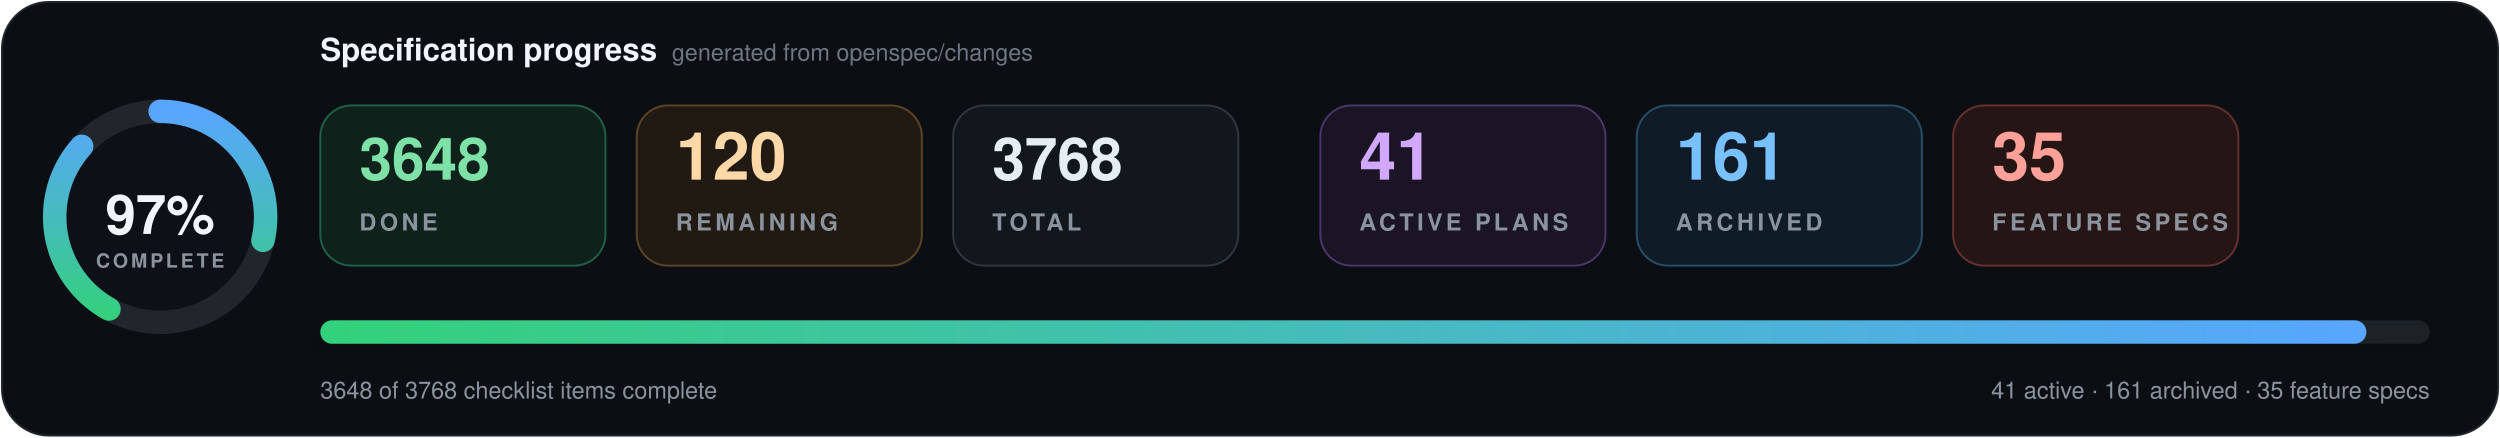
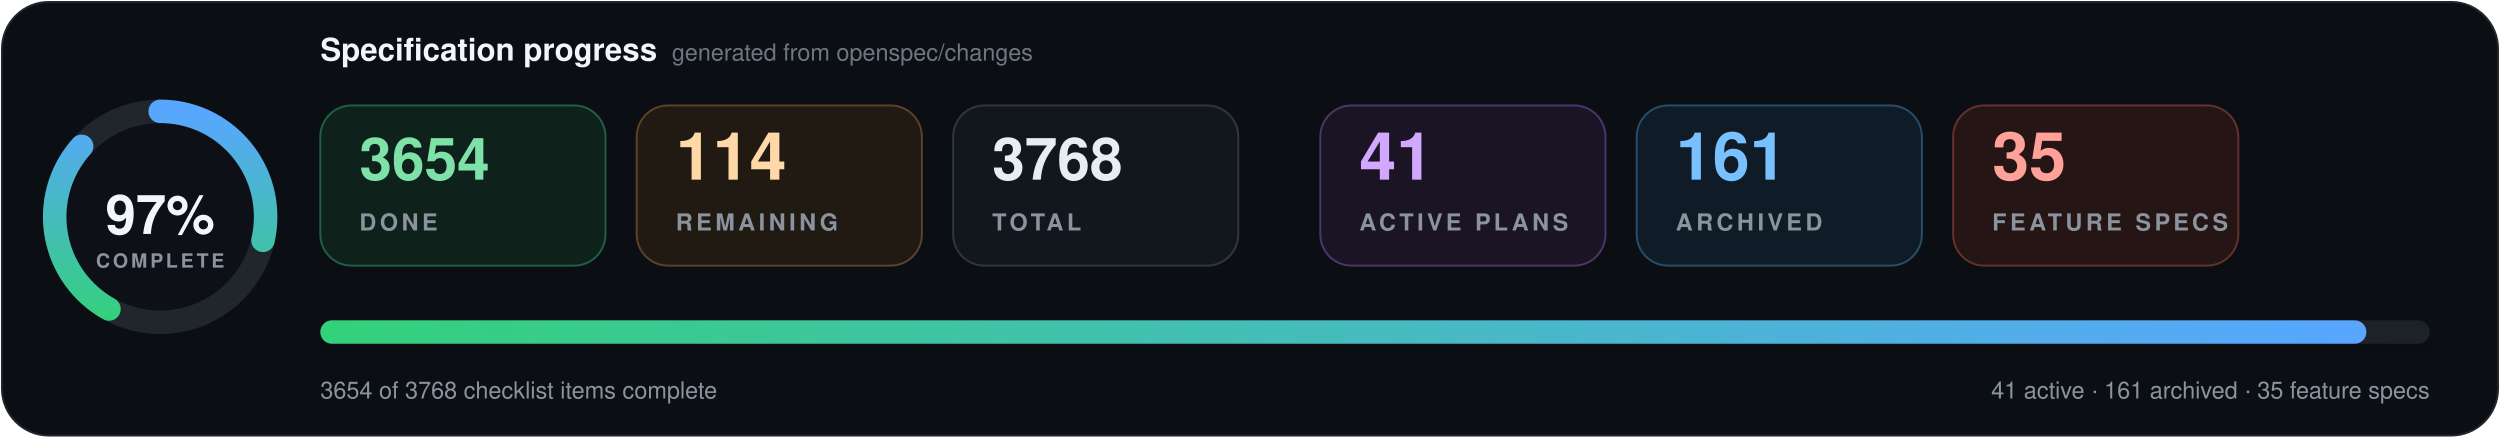
- <svg xmlns="http://www.w3.org/2000/svg" data-cache-version="1791406694" width="1280" height="224" viewBox="0 0 1280 224" role="img" aria-labelledby="title description" font-family="system-ui, -apple-system, BlinkMacSystemFont, 'Segoe UI', Helvetica, Arial, sans-serif" font-variant-numeric="tabular-nums">
+ <svg xmlns="http://www.w3.org/2000/svg" data-cache-version="1791445409" width="1280" height="224" viewBox="0 0 1280 224" role="img" aria-labelledby="title description" font-family="system-ui, -apple-system, BlinkMacSystemFont, 'Segoe UI', Helvetica, Arial, sans-serif" font-variant-numeric="tabular-nums">
  <defs>
    <linearGradient id="progress" x1="0" x2="1">
      <stop offset="0" stop-color="#33d17a" />
      <stop offset="1" stop-color="#58a6ff" />
    </linearGradient>
    <filter id="shadow" x="-10%" y="-20%" width="120%" height="150%">
      <feDropShadow dx="0" dy="7" stdDeviation="9" flood-color="#000" flood-opacity=".28" />
    </filter>
  </defs>
  <rect x="1" y="1" width="1278" height="222" rx="24" fill="#0b0f14" stroke="#21262d" />
  <g transform="translate(82 111)">
    <circle r="54" fill="#0d1117" stroke="#21262d" stroke-width="12" />
    <circle r="54" fill="none" stroke="url(#progress)" stroke-width="12" stroke-linecap="round" pathLength="100" stroke-dasharray="97 100" transform="rotate(-90)" />
    <text y="-1" text-anchor="middle" dominant-baseline="middle" fill="#f0f6fc" font-size="28" font-weight="800">97%</text>
    <text y="26" text-anchor="middle" fill="#8b949e" font-size="10" font-weight="700" letter-spacing="1.5">COMPLETE</text>
  </g>
  <text x="164" y="31" fill="#f0f6fc" font-size="16" font-weight="750">Specification progress</text>
  <text x="344" y="31" fill="#6e7681" font-size="12">generated from openspec/changes</text>
  <g transform="translate(164 54)">
    <rect width="146" height="82" rx="16" fill="#0f211b" stroke="#1f5f46" />
-     <text x="20" y="38" fill="#7ee2a8" font-size="30" font-weight="750">3648</text>
+     <text x="20" y="38" fill="#7ee2a8" font-size="30" font-weight="750">3654</text>
    <text x="20" y="64" fill="#8b949e" font-size="12" font-weight="700" letter-spacing="1.8">DONE</text>
  </g>
  <g transform="translate(326 54)">
    <rect width="146" height="82" rx="16" fill="#211a13" stroke="#5d4225" />
-     <text x="20" y="38" fill="#ffd8a8" font-size="34" font-weight="750">120</text>
+     <text x="20" y="38" fill="#ffd8a8" font-size="34" font-weight="750">114</text>
    <text x="20" y="64" fill="#8b949e" font-size="12" font-weight="700" letter-spacing="1.8">REMAINING</text>
  </g>
  <g transform="translate(488 54)">
    <rect width="146" height="82" rx="16" fill="#12171d" stroke="#30363d" />
    <text x="20" y="38" fill="#e6edf3" font-size="30" font-weight="750">3768</text>
    <text x="20" y="64" fill="#8b949e" font-size="12" font-weight="700" letter-spacing="1.8">TOTAL</text>
  </g>
  <g transform="translate(676 54)">
    <rect width="146" height="82" rx="16" fill="#1a1424" stroke="#4c3569" />
    <text x="20" y="38" fill="#d2a8ff" font-size="34" font-weight="750">41</text>
    <text x="20" y="64" fill="#8b949e" font-size="12" font-weight="700" letter-spacing="1.8">ACTIVE PLANS</text>
  </g>
  <g transform="translate(838 54)">
    <rect width="146" height="82" rx="16" fill="#0f1c27" stroke="#274d69" />
    <text x="20" y="38" fill="#79c0ff" font-size="34" font-weight="750">161</text>
    <text x="20" y="64" fill="#8b949e" font-size="12" font-weight="700" letter-spacing="1.8">ARCHIVED</text>
  </g>
  <g transform="translate(1000 54)">
    <rect width="146" height="82" rx="16" fill="#251514" stroke="#65302d" />
    <text x="20" y="38" fill="#ffa198" font-size="34" font-weight="750">35</text>
    <text x="20" y="64" fill="#8b949e" font-size="12" font-weight="700" letter-spacing="1.8">FEATURE SPECS</text>
  </g>
  <g filter="url(#shadow)">
    <rect x="164" y="164" width="1080" height="12" rx="6" fill="#1b2128" />
    <rect x="164" y="164" width="1047.6" height="12" rx="6" fill="url(#progress)" />
  </g>
-   <text x="164" y="204" fill="#8b949e" font-size="12">3648 of 3768 checklist items complete</text>
+   <text x="164" y="204" fill="#8b949e" font-size="12">3654 of 3768 checklist items complete</text>
  <text x="1244" y="204" text-anchor="end" fill="#8b949e" font-size="12">41 active · 161 archived · 35 feature specs</text>
</svg>
